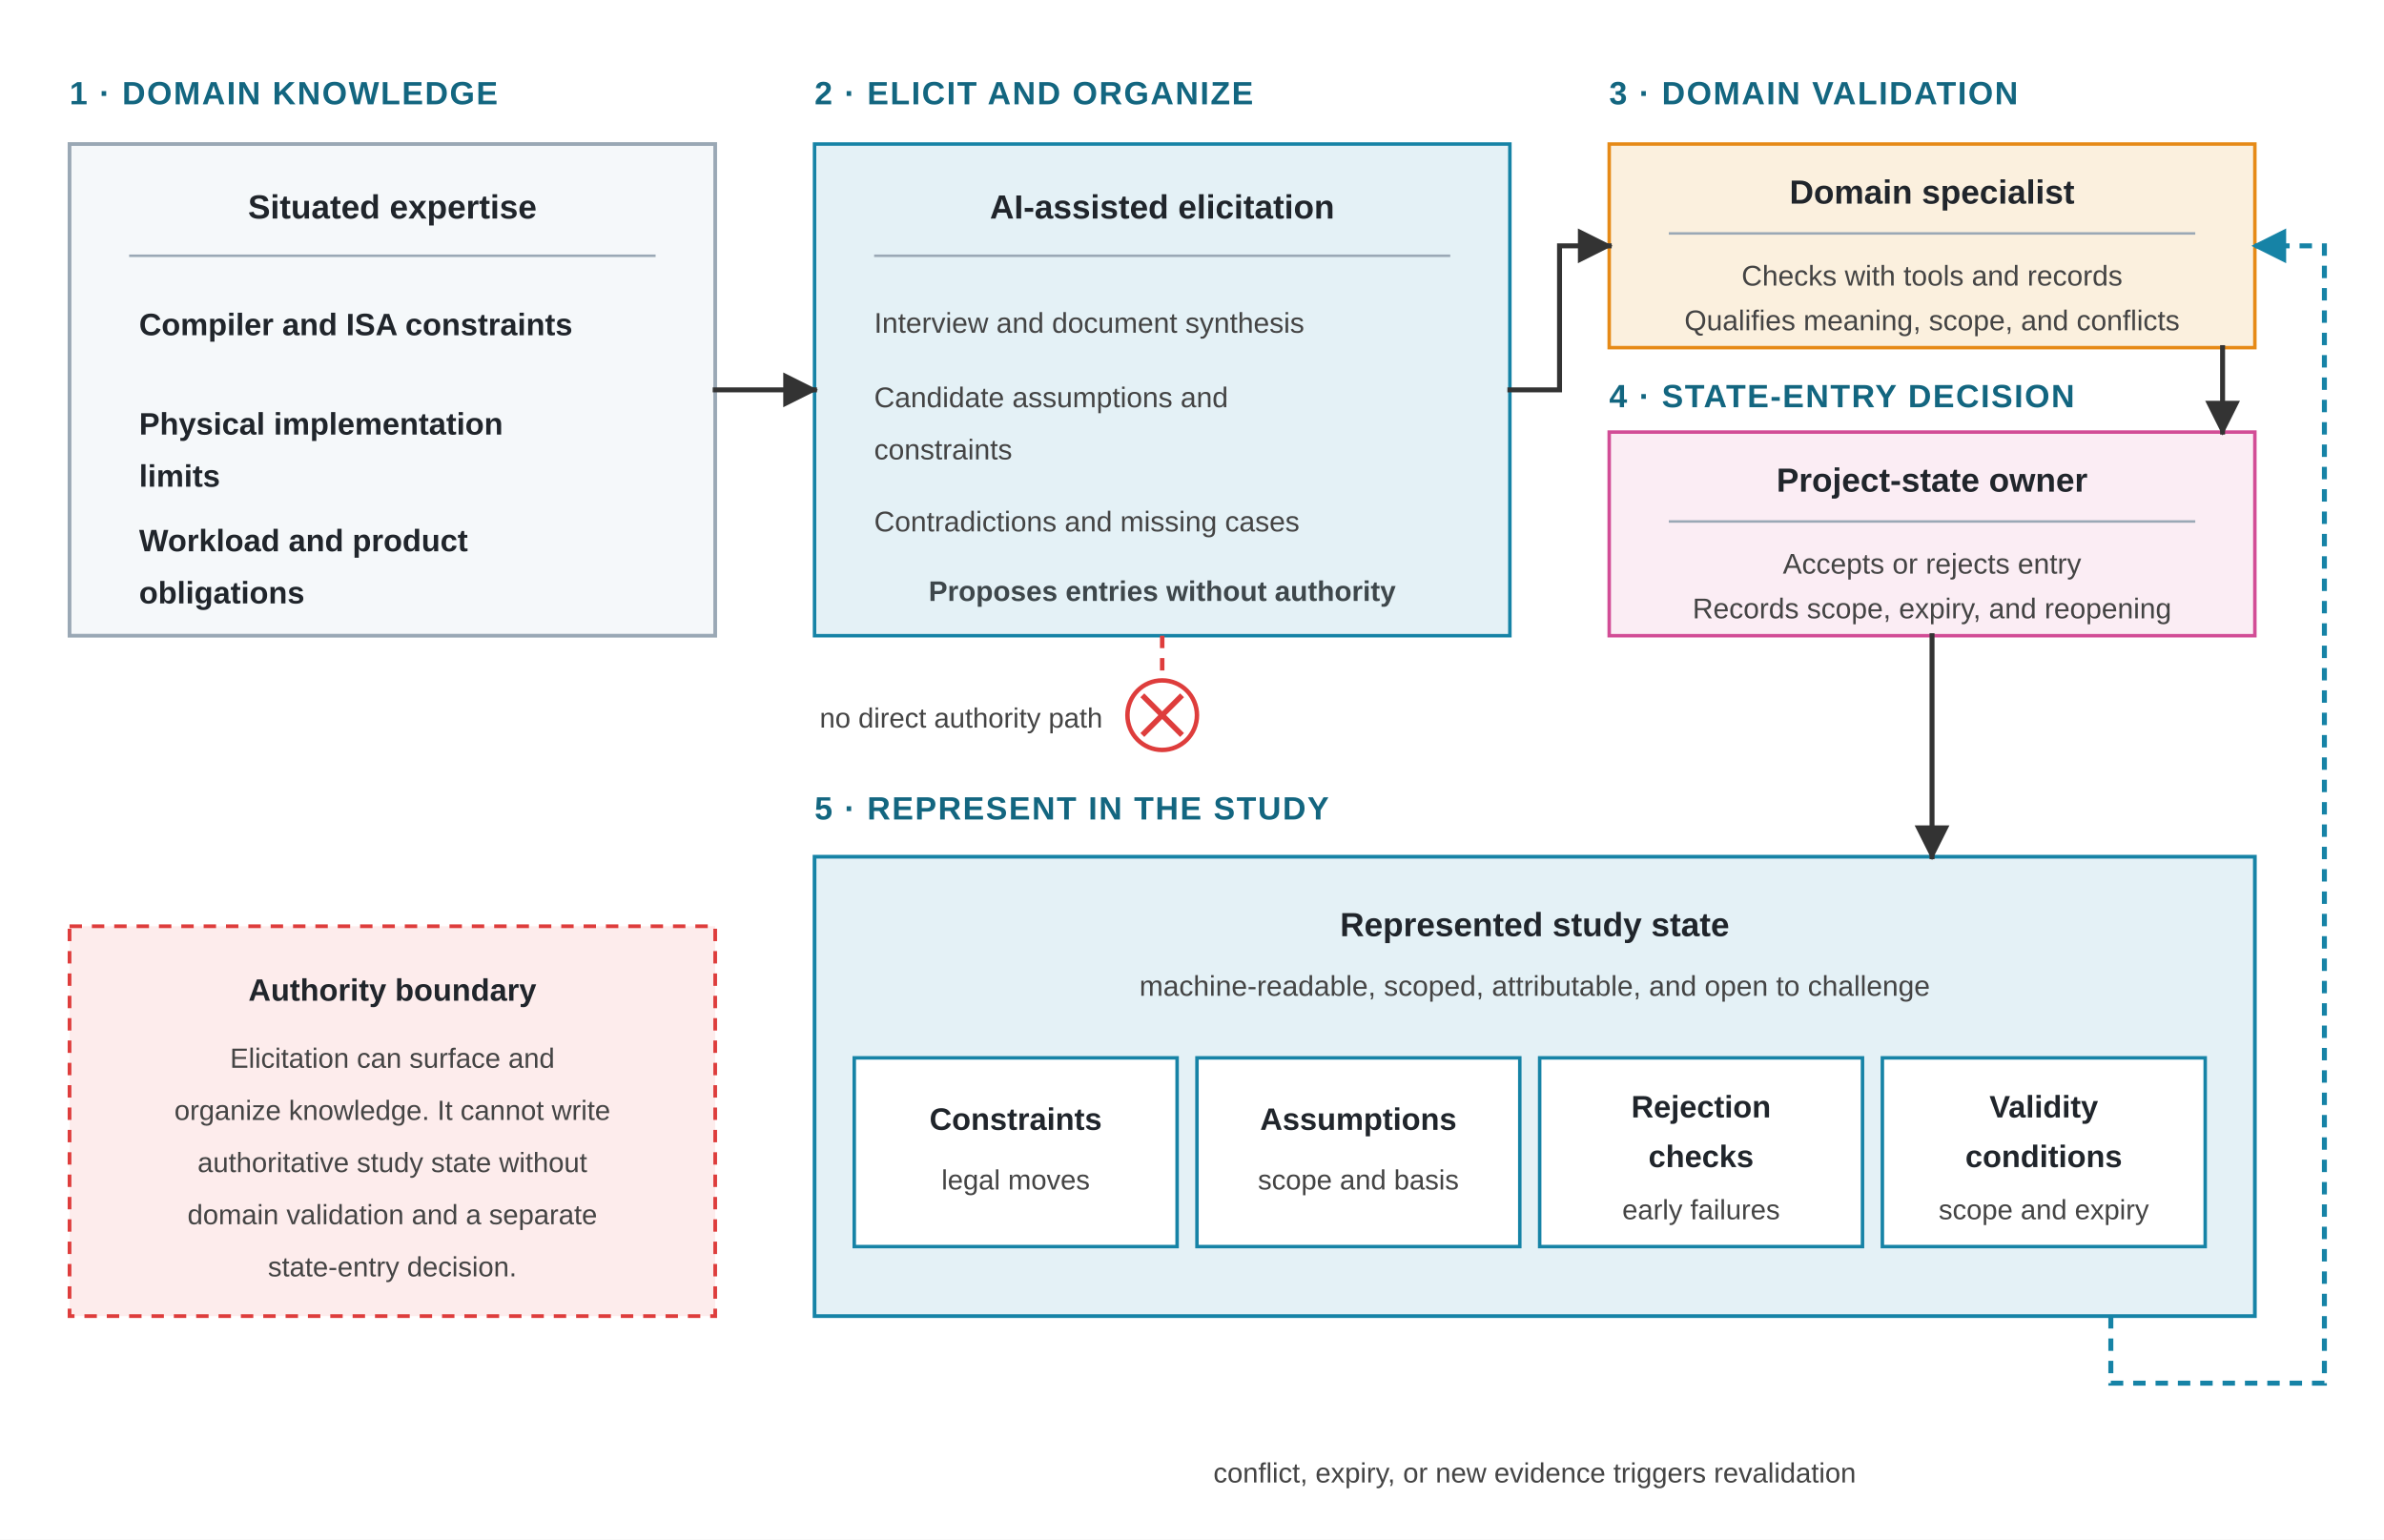
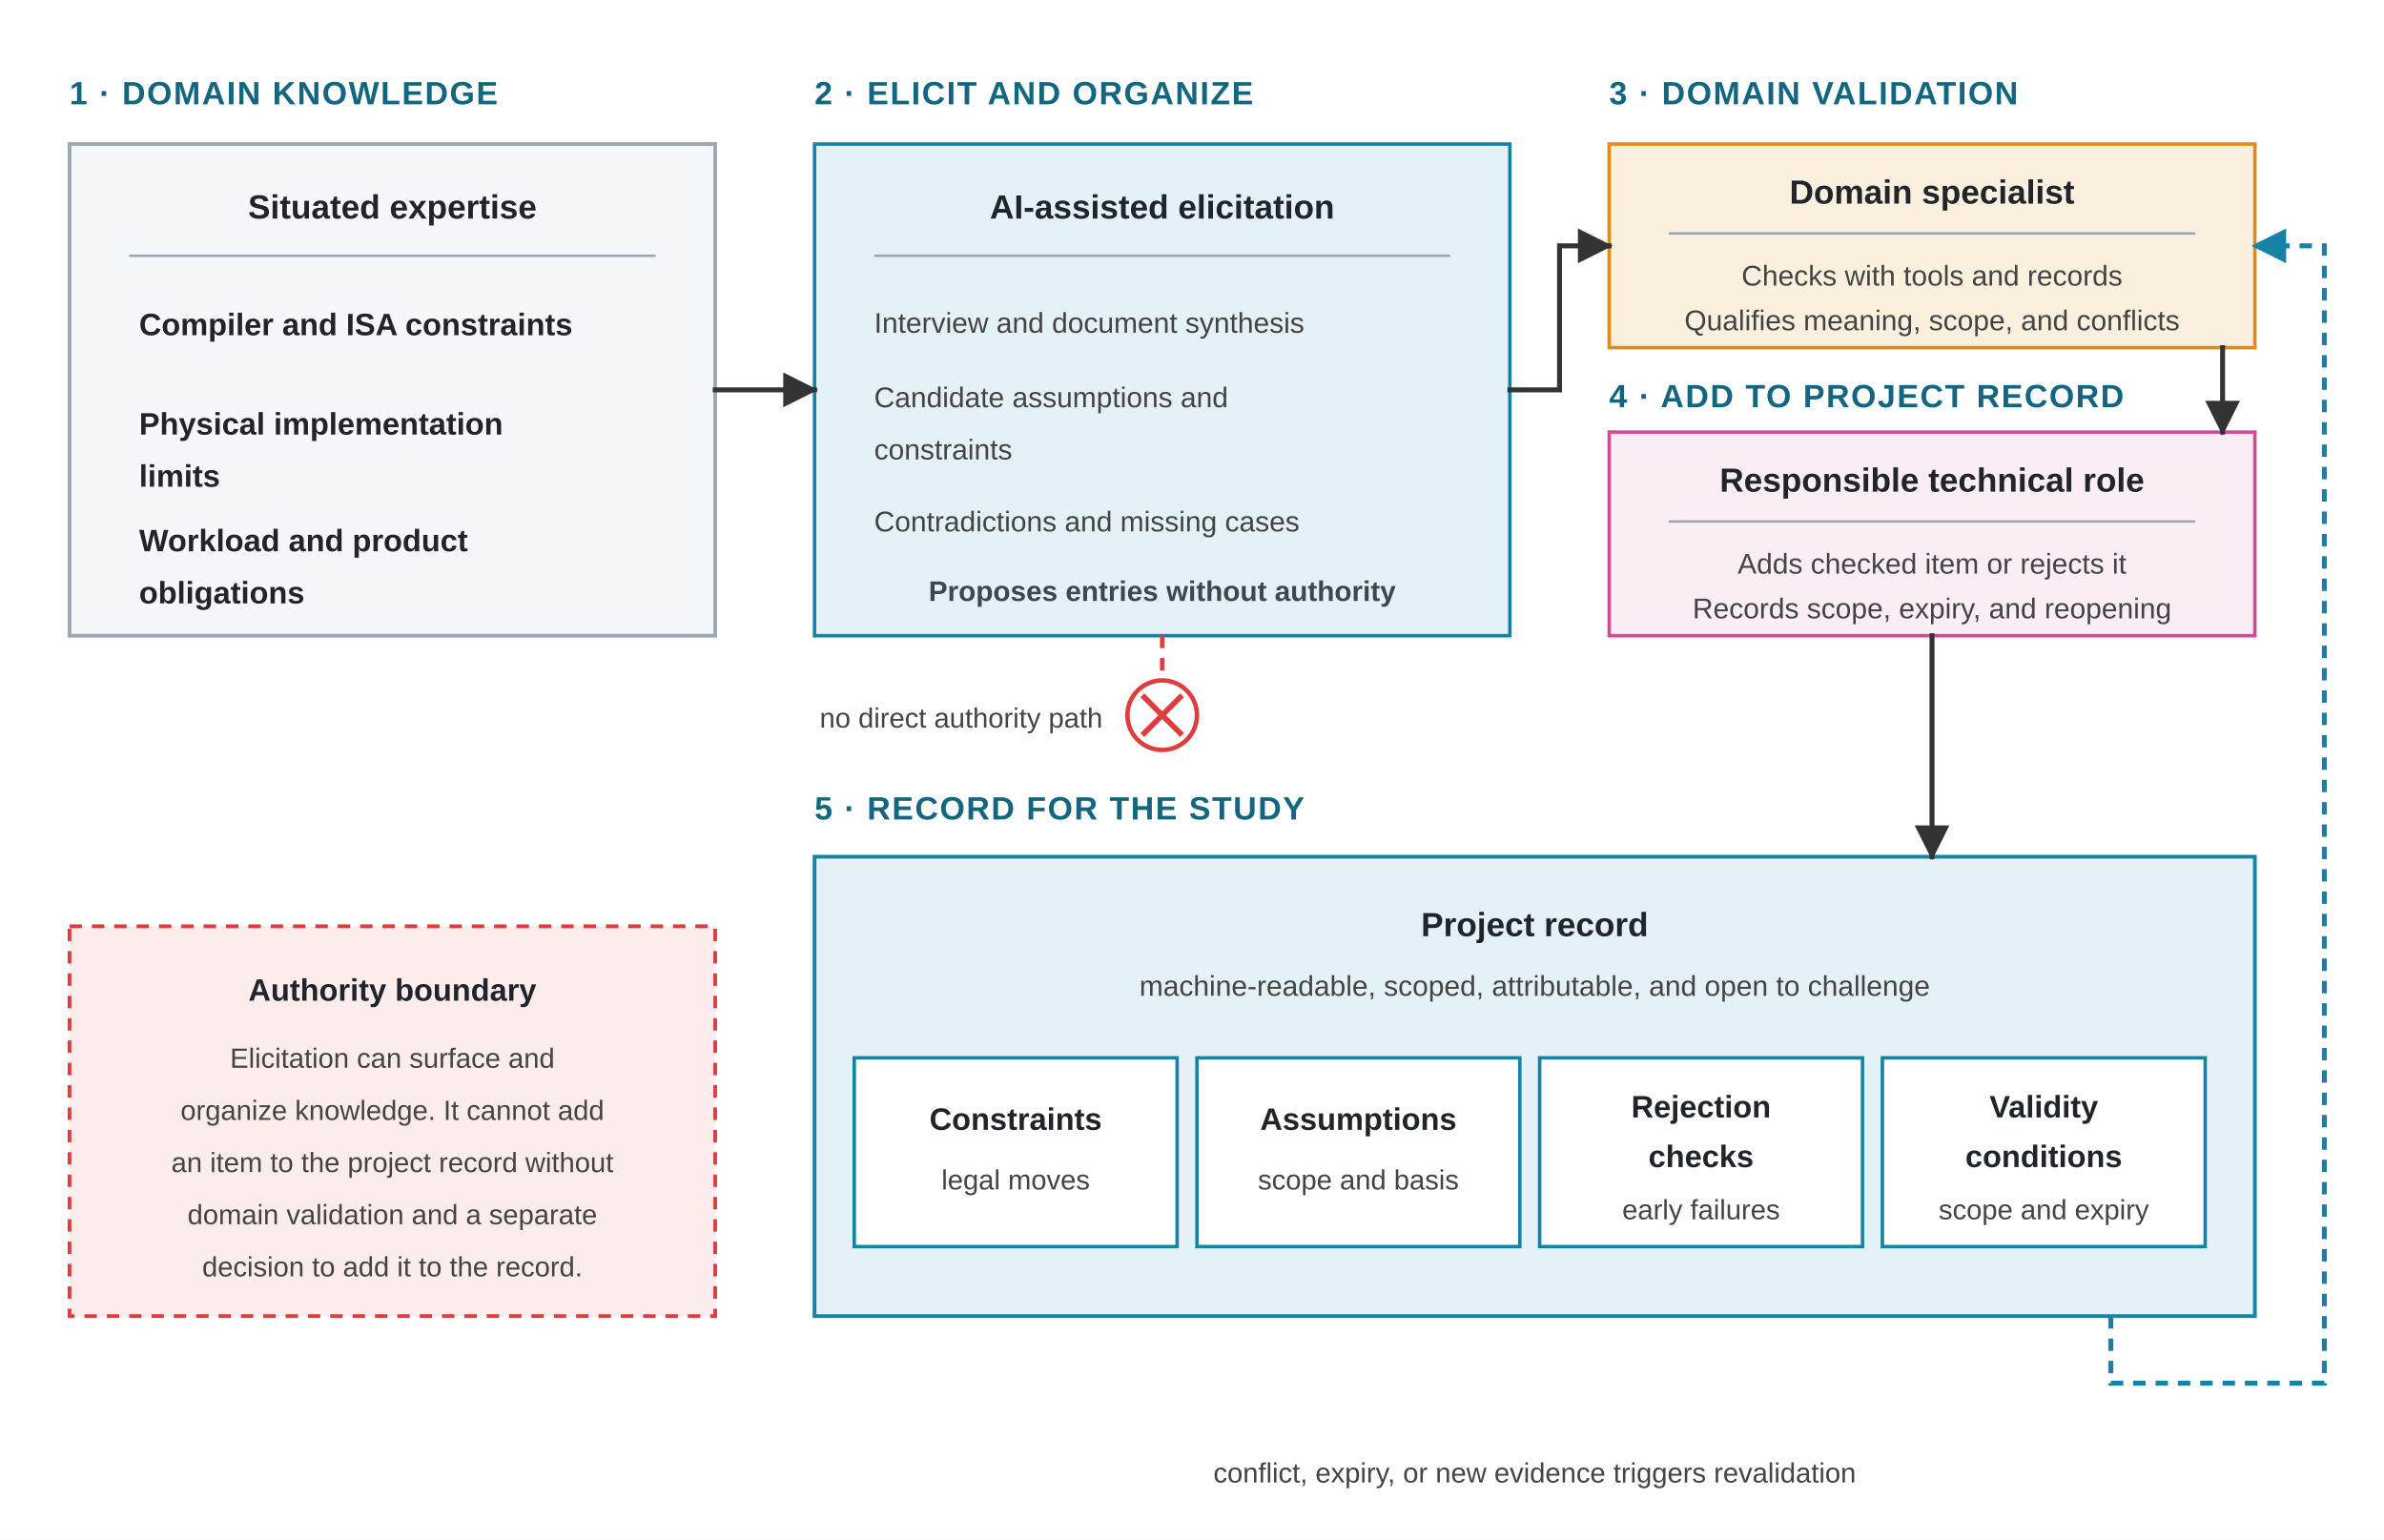
<svg xmlns="http://www.w3.org/2000/svg" viewBox="0 0 960 620" role="img" aria-labelledby="tacit-title tacit-desc">
  <defs>
    <marker id="arrow" viewBox="0 0 10 10" refX="9" refY="5" markerWidth="7" markerHeight="7" orient="auto">
      <path d="M 0 0 L 10 5 L 0 10 z" fill="#333333" />
    </marker>
    <marker id="arrow-teal" viewBox="0 0 10 10" refX="9" refY="5" markerWidth="7" markerHeight="7" orient="auto">
      <path d="M 0 0 L 10 5 L 0 10 z" fill="#1683A6" />
    </marker>
    <style>
      .font { font-family: Arial, Helvetica, sans-serif; }
      .source { fill: #F5F8FA; stroke: #9AA8B5; stroke-width: 1.5; }
      .assist { fill: #E4F1F6; stroke: #1683A6; stroke-width: 1.4; }
      .validate { fill: #FBF0DE; stroke: #E68A17; stroke-width: 1.4; }
      .decide { fill: #FBEDF4; stroke: #D24D96; stroke-width: 1.4; }
      .state-panel { fill: #E4F1F6; stroke: #1683A6; stroke-width: 1.5; }
      .state { fill: #FFFFFF; stroke: #1683A6; stroke-width: 1.4; }
      .warning { fill: #FDECEC; stroke: #DE3D3C; stroke-width: 1.5; stroke-dasharray: 5 4; }
      .stage { font-size: 13px; font-weight: 700; fill: #136680; letter-spacing: 0.6px; }
      .heading { font-size: 13.5px; font-weight: 700; fill: #20252B; }
      .label { font-size: 12.5px; font-weight: 700; fill: #20252B; }
      .body { font-size: 11.5px; fill: #444444; }
      .small { font-size: 11.2px; fill: #444444; }
      .note { font-size: 11.4px; font-weight: 700; fill: #3E474B; }
      .arrow { stroke: #333333; stroke-width: 2; fill: none; stroke-linecap: square; marker-end: url(#arrow); }
      .revalidate { stroke: #1683A6; stroke-width: 2; fill: none; stroke-dasharray: 5 4; marker-end: url(#arrow-teal); }
      .blocked { stroke: #DE3D3C; stroke-width: 1.8; fill: none; stroke-dasharray: 5 4; }
      .divider { stroke: #9AA8B5; stroke-width: 1; }
    </style>
  </defs>
  <rect width="960" height="620" fill="#FFFFFF" />
  <g class="font">
    <text class="stage" x="28" y="42">1 · DOMAIN KNOWLEDGE</text>
    <rect class="source" x="28" y="58" width="260" height="198" />
    <text class="heading" x="158" y="88" text-anchor="middle">Situated expertise</text>
    <line class="divider" x1="52" y1="103" x2="264" y2="103" />
    <text class="label" x="56" y="135">Compiler and ISA constraints</text>
    <text class="label" x="56" y="175">Physical implementation</text>
    <text class="label" x="56" y="196">limits</text>
    <text class="label" x="56" y="222">Workload and product</text>
    <text class="label" x="56" y="243">obligations</text>
    <text class="stage" x="328" y="42">2 · ELICIT AND ORGANIZE</text>
    <rect class="assist" x="328" y="58" width="280" height="198" />
    <text class="heading" x="468" y="88" text-anchor="middle">AI-assisted elicitation</text>
    <line class="divider" x1="352" y1="103" x2="584" y2="103" />
    <text class="body" x="352" y="134">Interview and document synthesis</text>
    <text class="body" x="352" y="164">Candidate assumptions and</text>
    <text class="body" x="352" y="185">constraints</text>
    <text class="body" x="352" y="214">Contradictions and missing cases</text>
    <text class="note" x="468" y="242" text-anchor="middle">Proposes entries without authority</text>
    <text class="stage" x="648" y="42">3 · DOMAIN VALIDATION</text>
    <rect class="validate" x="648" y="58" width="260" height="82" />
    <text class="heading" x="778" y="82" text-anchor="middle">Domain specialist</text>
    <line class="divider" x1="672" y1="94" x2="884" y2="94" />
    <text class="body" x="778" y="115" text-anchor="middle">Checks with tools and records</text>
    <text class="body" x="778" y="133" text-anchor="middle">Qualifies meaning, scope, and conflicts</text>
-     <text class="stage" x="648" y="164">4 · STATE-ENTRY DECISION</text>
+     <text class="stage" x="648" y="164">4 · ADD TO PROJECT RECORD</text>
    <rect class="decide" x="648" y="174" width="260" height="82" />
-     <text class="heading" x="778" y="198" text-anchor="middle">Project-state owner</text>
+     <text class="heading" x="778" y="198" text-anchor="middle">Responsible technical role</text>
    <line class="divider" x1="672" y1="210" x2="884" y2="210" />
-     <text class="body" x="778" y="231" text-anchor="middle">Accepts or rejects entry</text>
+     <text class="body" x="778" y="231" text-anchor="middle">Adds checked item or rejects it</text>
    <text class="body" x="778" y="249" text-anchor="middle">Records scope, expiry, and reopening</text>
    <path class="arrow" d="M 288 157 L 328 157" />
    <path class="arrow" d="M 608 157 L 628 157 L 628 99 L 648 99" />
    <path class="arrow" d="M 895 140 L 895 174" />
-     <text class="stage" x="328" y="330">5 · REPRESENT IN THE STUDY</text>
+     <text class="stage" x="328" y="330">5 · RECORD FOR THE STUDY</text>
    <rect class="state-panel" x="328" y="345" width="580" height="185" />
-     <text class="heading" x="618" y="377" text-anchor="middle">Represented study state</text>
+     <text class="heading" x="618" y="377" text-anchor="middle">Project record</text>
    <text class="body" x="618" y="401" text-anchor="middle">machine-readable, scoped, attributable, and open to challenge</text>
    <rect class="state" x="344" y="426" width="130" height="76" />
    <text class="label" x="409" y="455" text-anchor="middle">Constraints</text>
    <text class="small" x="409" y="479" text-anchor="middle">legal moves</text>
    <rect class="state" x="482" y="426" width="130" height="76" />
    <text class="label" x="547" y="455" text-anchor="middle">Assumptions</text>
    <text class="small" x="547" y="479" text-anchor="middle">scope and basis</text>
    <rect class="state" x="620" y="426" width="130" height="76" />
    <text class="label" x="685" y="450" text-anchor="middle">Rejection</text>
    <text class="label" x="685" y="470" text-anchor="middle">checks</text>
    <text class="small" x="685" y="491" text-anchor="middle">early failures</text>
    <rect class="state" x="758" y="426" width="130" height="76" />
    <text class="label" x="823" y="450" text-anchor="middle">Validity</text>
    <text class="label" x="823" y="470" text-anchor="middle">conditions</text>
    <text class="small" x="823" y="491" text-anchor="middle">scope and expiry</text>
    <path class="arrow" d="M 778 256 L 778 345" />
    <path class="blocked" d="M 468 256 L 468 274" />
    <circle cx="468" cy="288" r="14" fill="#FFFFFF" stroke="#DE3D3C" stroke-width="1.8" />
    <path d="M 460 280 L 476 296 M 476 280 L 460 296" stroke="#DE3D3C" stroke-width="2.2" />
    <text class="small" x="444" y="293" text-anchor="end" fill="#C62A2A">no direct authority path</text>
    <path class="revalidate" d="M 850 530 L 850 557 L 936 557 L 936 99 L 908 99" />
    <text class="small" x="618" y="597" text-anchor="middle" fill="#136680">conflict, expiry, or new evidence triggers revalidation</text>
    <rect class="warning" x="28" y="373" width="260" height="157" />
    <text class="label" x="158" y="403" text-anchor="middle" fill="#C62A2A">Authority boundary</text>
    <text class="small" x="158" y="430" text-anchor="middle">Elicitation can surface and</text>
-     <text class="small" x="158" y="451" text-anchor="middle">organize knowledge. It cannot write</text>
-     <text class="small" x="158" y="472" text-anchor="middle">authoritative study state without</text>
+     <text class="small" x="158" y="451" text-anchor="middle">organize knowledge. It cannot add</text>
+     <text class="small" x="158" y="472" text-anchor="middle">an item to the project record without</text>
    <text class="small" x="158" y="493" text-anchor="middle">domain validation and a separate</text>
-     <text class="small" x="158" y="514" text-anchor="middle">state-entry decision.</text>
+     <text class="small" x="158" y="514" text-anchor="middle">decision to add it to the record.</text>
  </g>
</svg>
